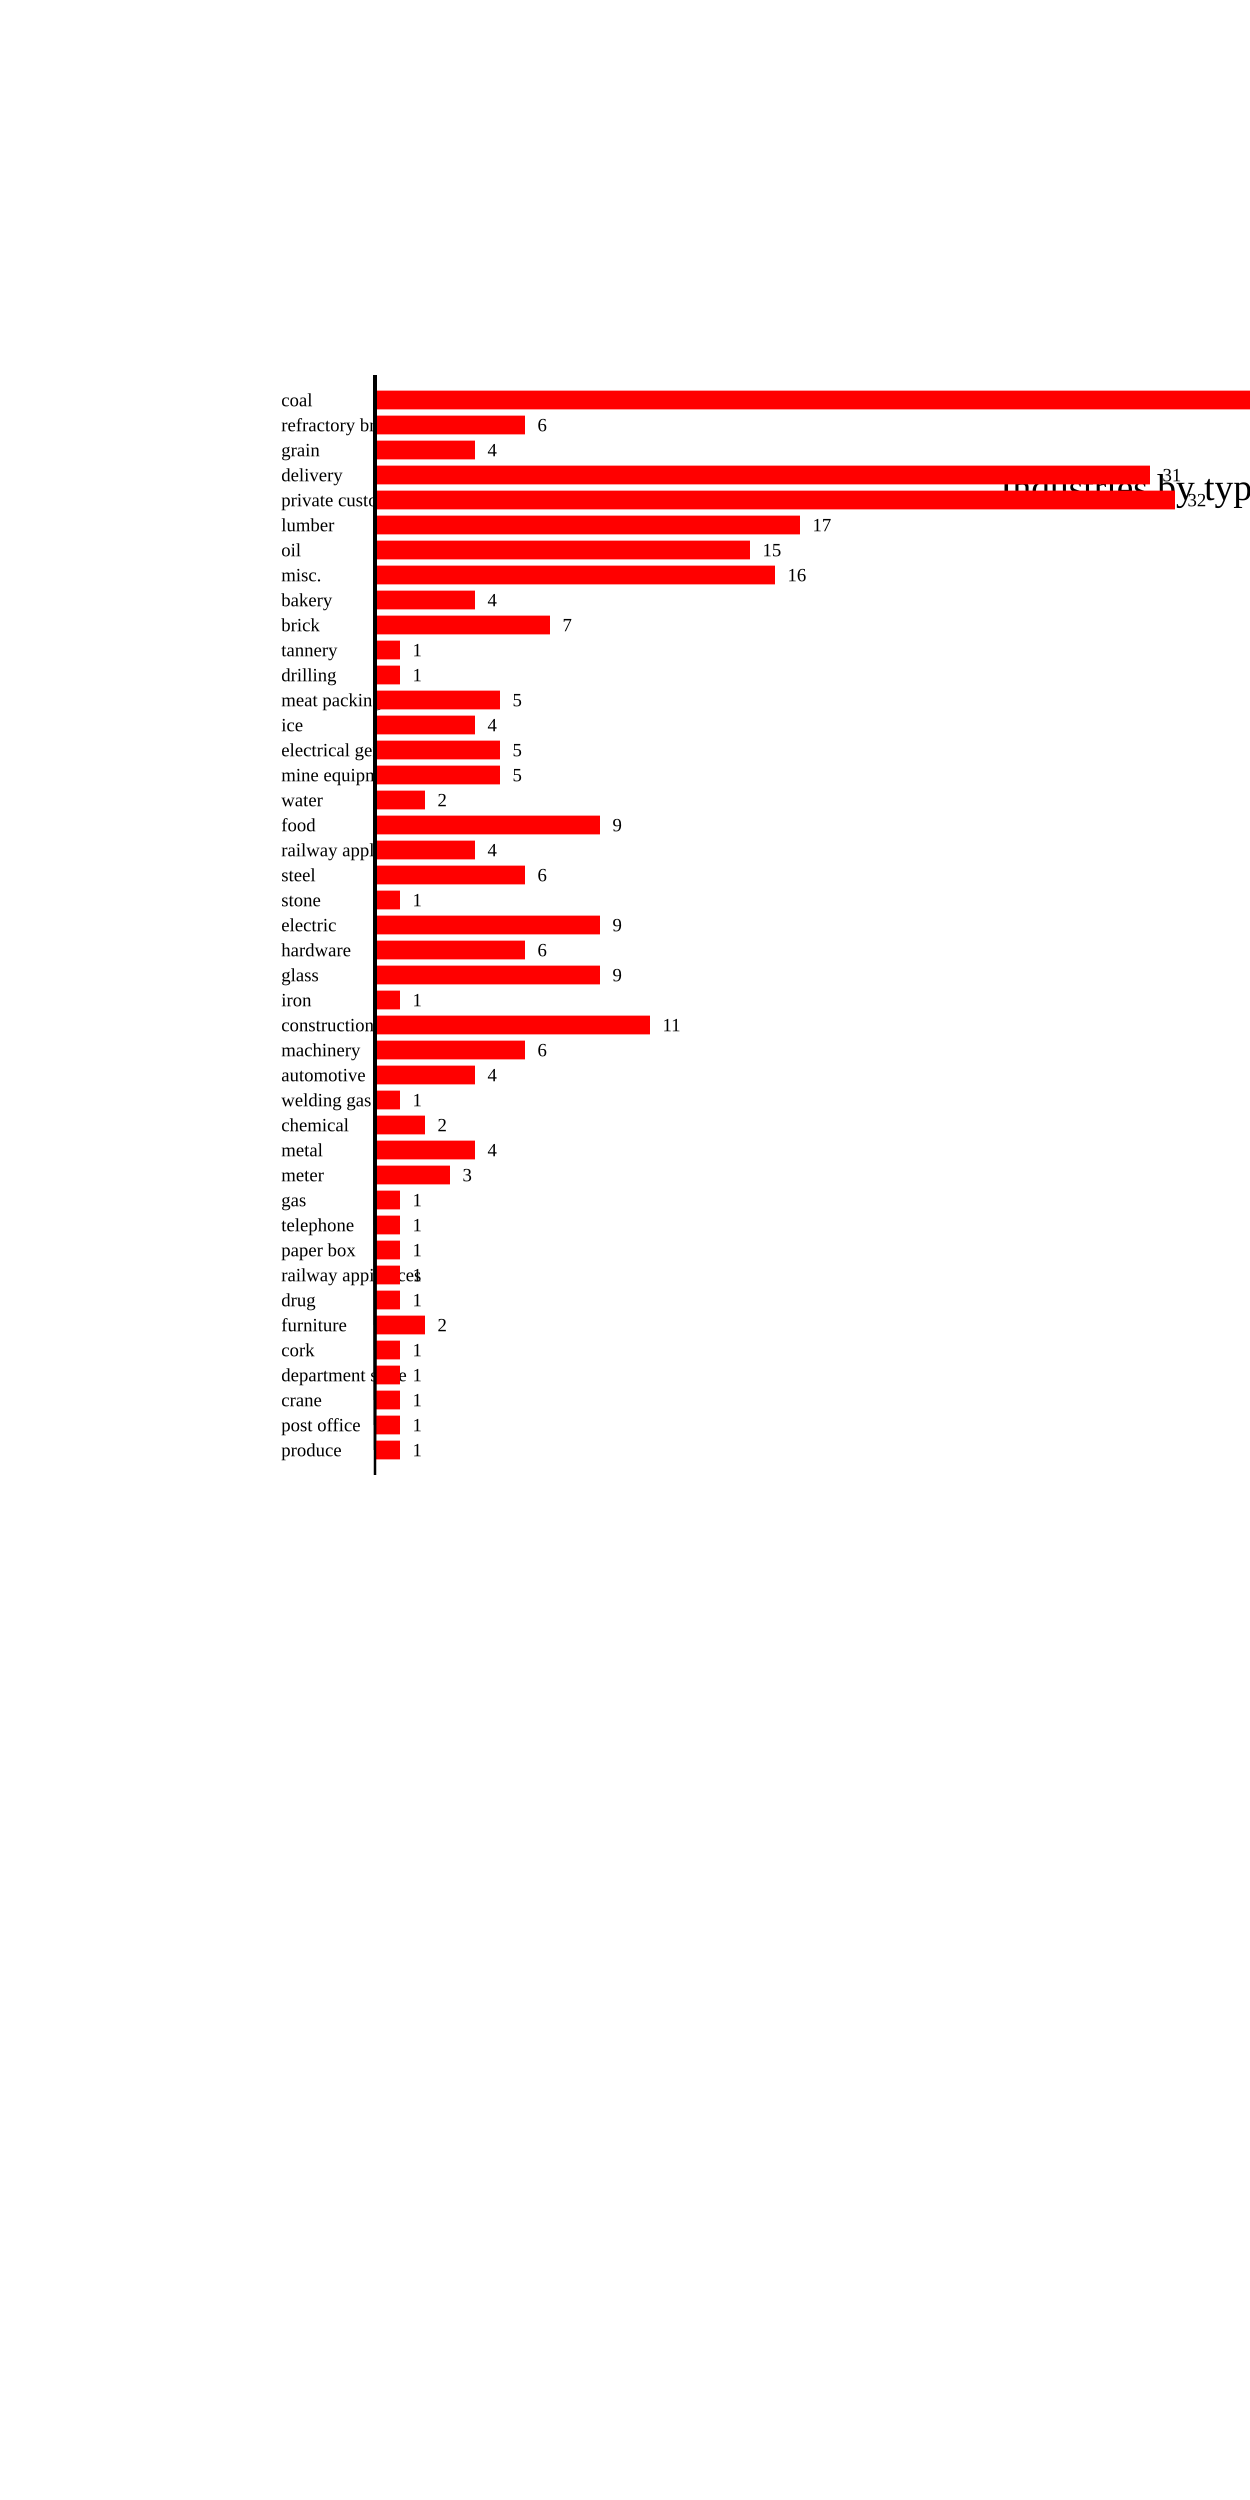
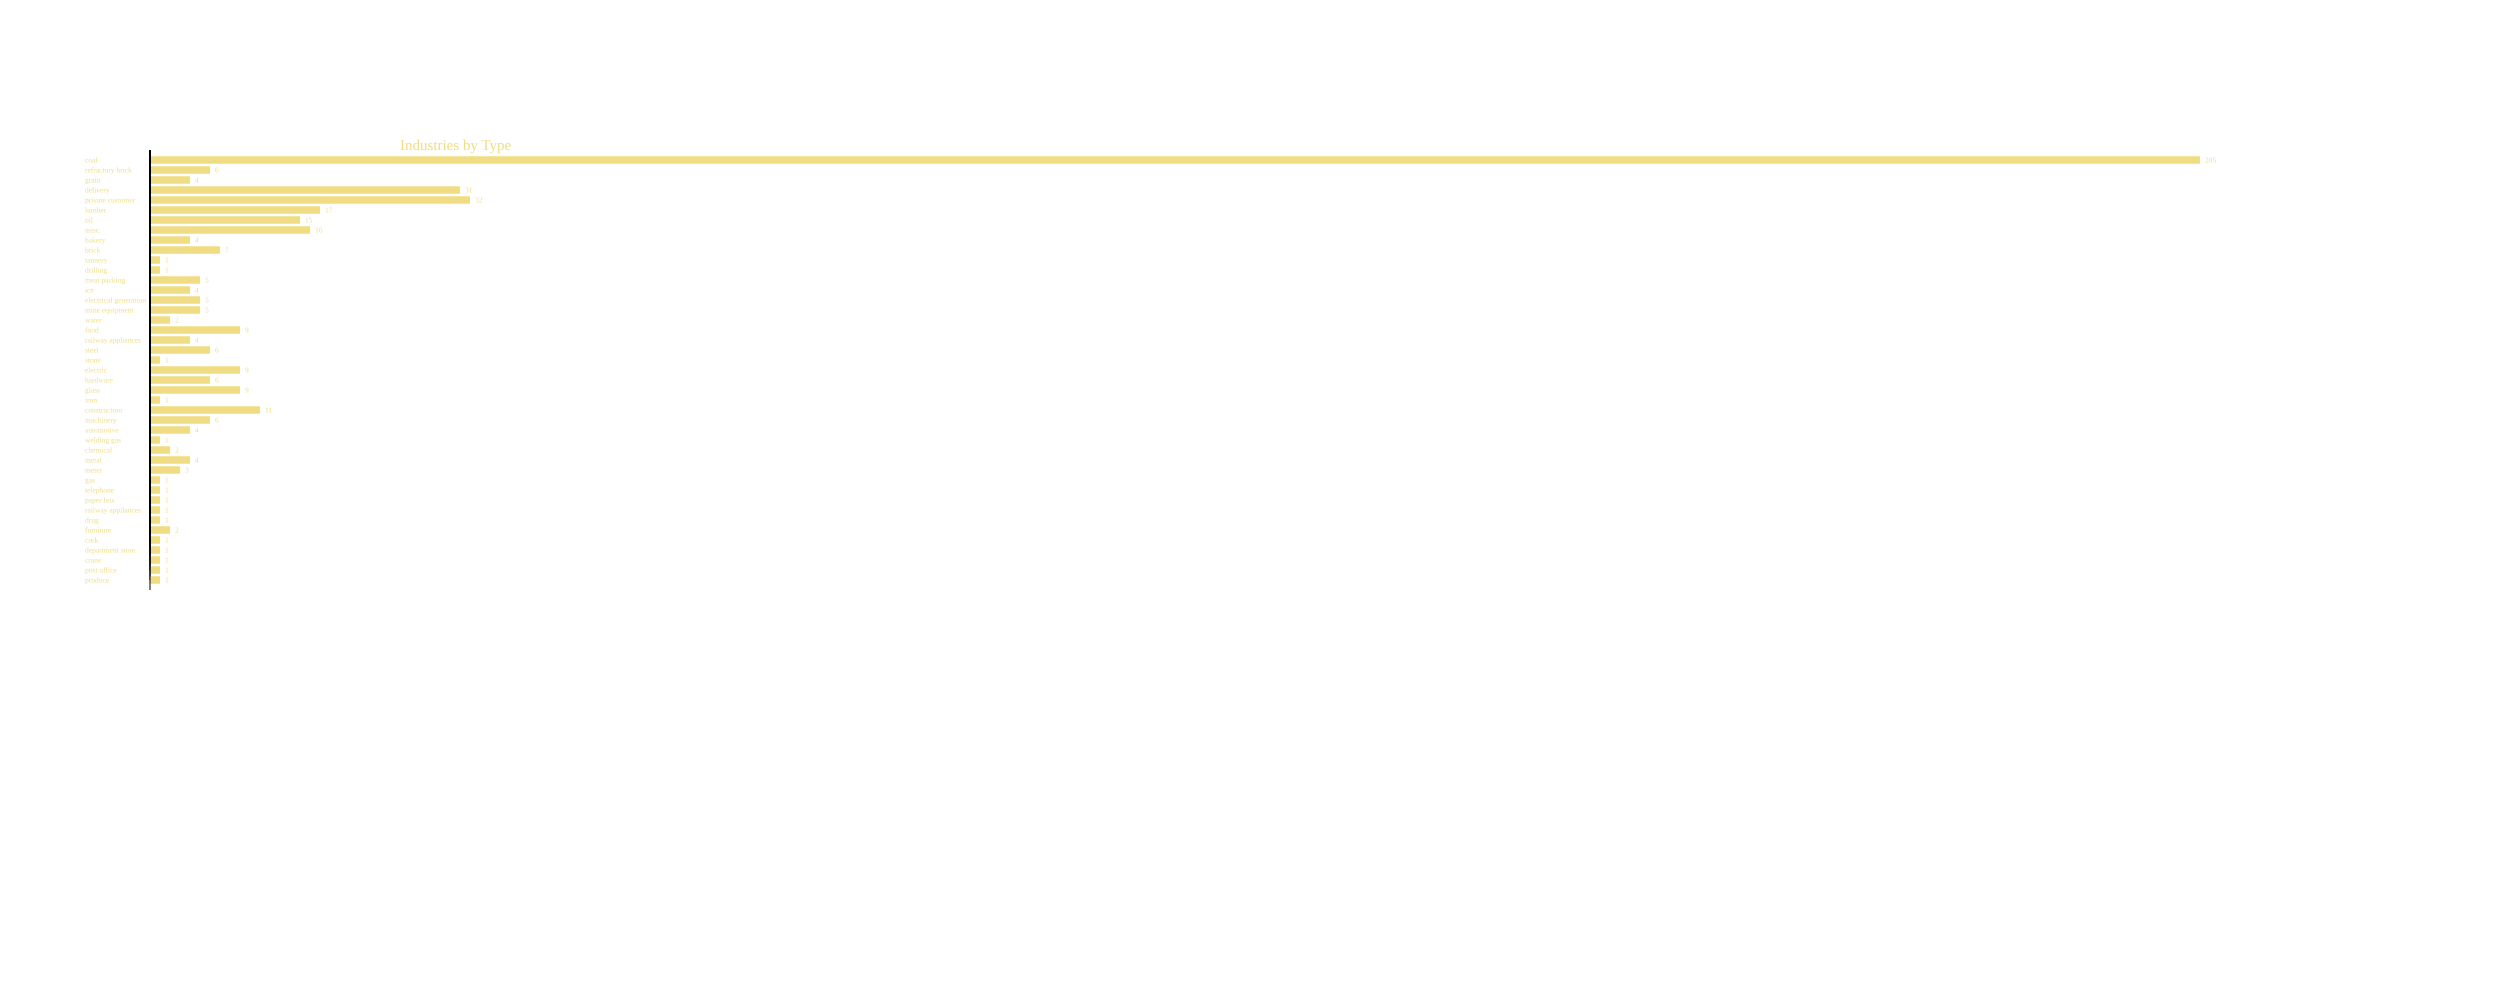
- <svg xmlns="http://www.w3.org/2000/svg" viewBox="0 0 1000 2000">
+ <svg xmlns="http://www.w3.org/2000/svg" viewBox="0 0 5000 2000">
  <g alignment-baseline="baseline" />
  <g transform="translate(300,300)">
    <g>
-       <text x="500" y="100" font-size="30px" fill="black">Industries by type</text>
+       <text x="500" y="0" font-size="30px" fill="#f0dc82">Industries by Type</text>
    </g>
    <g>
      <g>
-         <text x="-75" y="25" font-size="15px" fill="black">coal</text>
-         <line x1="0" y1="20" x2="4100" y2="20" stroke="red" stroke-width="15" />
-         <text x="4110" y="25" font-size="15px" fill="black">205</text>
+         <text x="-130" y="25" font-size="15px" fill="#f0dc82">coal</text>
+         <line x1="0" y1="20" x2="4100" y2="20" stroke="#f0dc82" stroke-width="15" />
+         <text x="4110" y="25" font-size="15px" fill="#f0dc82">205</text>
        <line x1="0" y1="0" x2="0" y2="40" stroke="black" stroke-width="2" />
      </g>
      <g>
-         <text x="-75" y="45" font-size="15px" fill="black">refractory brick</text>
-         <line x1="0" y1="40" x2="120" y2="40" stroke="red" stroke-width="15" />
-         <text x="130" y="45" font-size="15px" fill="black">6</text>
+         <text x="-130" y="45" font-size="15px" fill="#f0dc82">refractory brick</text>
+         <line x1="0" y1="40" x2="120" y2="40" stroke="#f0dc82" stroke-width="15" />
+         <text x="130" y="45" font-size="15px" fill="#f0dc82">6</text>
        <line x1="0" y1="0" x2="0" y2="60" stroke="black" stroke-width="2" />
      </g>
      <g>
-         <text x="-75" y="65" font-size="15px" fill="black">grain</text>
-         <line x1="0" y1="60" x2="80" y2="60" stroke="red" stroke-width="15" />
-         <text x="90" y="65" font-size="15px" fill="black">4</text>
+         <text x="-130" y="65" font-size="15px" fill="#f0dc82">grain</text>
+         <line x1="0" y1="60" x2="80" y2="60" stroke="#f0dc82" stroke-width="15" />
+         <text x="90" y="65" font-size="15px" fill="#f0dc82">4</text>
        <line x1="0" y1="0" x2="0" y2="80" stroke="black" stroke-width="2" />
      </g>
      <g>
-         <text x="-75" y="85" font-size="15px" fill="black">delivery</text>
-         <line x1="0" y1="80" x2="620" y2="80" stroke="red" stroke-width="15" />
-         <text x="630" y="85" font-size="15px" fill="black">31</text>
+         <text x="-130" y="85" font-size="15px" fill="#f0dc82">delivery</text>
+         <line x1="0" y1="80" x2="620" y2="80" stroke="#f0dc82" stroke-width="15" />
+         <text x="630" y="85" font-size="15px" fill="#f0dc82">31</text>
        <line x1="0" y1="0" x2="0" y2="100" stroke="black" stroke-width="2" />
      </g>
      <g>
-         <text x="-75" y="105" font-size="15px" fill="black">private customer</text>
-         <line x1="0" y1="100" x2="640" y2="100" stroke="red" stroke-width="15" />
-         <text x="650" y="105" font-size="15px" fill="black">32</text>
+         <text x="-130" y="105" font-size="15px" fill="#f0dc82">private customer</text>
+         <line x1="0" y1="100" x2="640" y2="100" stroke="#f0dc82" stroke-width="15" />
+         <text x="650" y="105" font-size="15px" fill="#f0dc82">32</text>
        <line x1="0" y1="0" x2="0" y2="120" stroke="black" stroke-width="2" />
      </g>
      <g>
-         <text x="-75" y="125" font-size="15px" fill="black">lumber</text>
-         <line x1="0" y1="120" x2="340" y2="120" stroke="red" stroke-width="15" />
-         <text x="350" y="125" font-size="15px" fill="black">17</text>
+         <text x="-130" y="125" font-size="15px" fill="#f0dc82">lumber</text>
+         <line x1="0" y1="120" x2="340" y2="120" stroke="#f0dc82" stroke-width="15" />
+         <text x="350" y="125" font-size="15px" fill="#f0dc82">17</text>
        <line x1="0" y1="0" x2="0" y2="140" stroke="black" stroke-width="2" />
      </g>
      <g>
-         <text x="-75" y="145" font-size="15px" fill="black">oil</text>
-         <line x1="0" y1="140" x2="300" y2="140" stroke="red" stroke-width="15" />
-         <text x="310" y="145" font-size="15px" fill="black">15</text>
+         <text x="-130" y="145" font-size="15px" fill="#f0dc82">oil</text>
+         <line x1="0" y1="140" x2="300" y2="140" stroke="#f0dc82" stroke-width="15" />
+         <text x="310" y="145" font-size="15px" fill="#f0dc82">15</text>
        <line x1="0" y1="0" x2="0" y2="160" stroke="black" stroke-width="2" />
      </g>
      <g>
-         <text x="-75" y="165" font-size="15px" fill="black">misc.</text>
-         <line x1="0" y1="160" x2="320" y2="160" stroke="red" stroke-width="15" />
-         <text x="330" y="165" font-size="15px" fill="black">16</text>
+         <text x="-130" y="165" font-size="15px" fill="#f0dc82">misc.</text>
+         <line x1="0" y1="160" x2="320" y2="160" stroke="#f0dc82" stroke-width="15" />
+         <text x="330" y="165" font-size="15px" fill="#f0dc82">16</text>
        <line x1="0" y1="0" x2="0" y2="180" stroke="black" stroke-width="2" />
      </g>
      <g>
-         <text x="-75" y="185" font-size="15px" fill="black">bakery</text>
-         <line x1="0" y1="180" x2="80" y2="180" stroke="red" stroke-width="15" />
-         <text x="90" y="185" font-size="15px" fill="black">4</text>
+         <text x="-130" y="185" font-size="15px" fill="#f0dc82">bakery</text>
+         <line x1="0" y1="180" x2="80" y2="180" stroke="#f0dc82" stroke-width="15" />
+         <text x="90" y="185" font-size="15px" fill="#f0dc82">4</text>
        <line x1="0" y1="0" x2="0" y2="200" stroke="black" stroke-width="2" />
      </g>
      <g>
-         <text x="-75" y="205" font-size="15px" fill="black">brick</text>
-         <line x1="0" y1="200" x2="140" y2="200" stroke="red" stroke-width="15" />
-         <text x="150" y="205" font-size="15px" fill="black">7</text>
+         <text x="-130" y="205" font-size="15px" fill="#f0dc82">brick</text>
+         <line x1="0" y1="200" x2="140" y2="200" stroke="#f0dc82" stroke-width="15" />
+         <text x="150" y="205" font-size="15px" fill="#f0dc82">7</text>
        <line x1="0" y1="0" x2="0" y2="220" stroke="black" stroke-width="2" />
      </g>
      <g>
-         <text x="-75" y="225" font-size="15px" fill="black">tannery</text>
-         <line x1="0" y1="220" x2="20" y2="220" stroke="red" stroke-width="15" />
-         <text x="30" y="225" font-size="15px" fill="black">1</text>
+         <text x="-130" y="225" font-size="15px" fill="#f0dc82">tannery</text>
+         <line x1="0" y1="220" x2="20" y2="220" stroke="#f0dc82" stroke-width="15" />
+         <text x="30" y="225" font-size="15px" fill="#f0dc82">1</text>
        <line x1="0" y1="0" x2="0" y2="240" stroke="black" stroke-width="2" />
      </g>
      <g>
-         <text x="-75" y="245" font-size="15px" fill="black">drilling</text>
-         <line x1="0" y1="240" x2="20" y2="240" stroke="red" stroke-width="15" />
-         <text x="30" y="245" font-size="15px" fill="black">1</text>
+         <text x="-130" y="245" font-size="15px" fill="#f0dc82">drilling</text>
+         <line x1="0" y1="240" x2="20" y2="240" stroke="#f0dc82" stroke-width="15" />
+         <text x="30" y="245" font-size="15px" fill="#f0dc82">1</text>
        <line x1="0" y1="0" x2="0" y2="260" stroke="black" stroke-width="2" />
      </g>
      <g>
-         <text x="-75" y="265" font-size="15px" fill="black">meat packing</text>
-         <line x1="0" y1="260" x2="100" y2="260" stroke="red" stroke-width="15" />
-         <text x="110" y="265" font-size="15px" fill="black">5</text>
+         <text x="-130" y="265" font-size="15px" fill="#f0dc82">meat packing</text>
+         <line x1="0" y1="260" x2="100" y2="260" stroke="#f0dc82" stroke-width="15" />
+         <text x="110" y="265" font-size="15px" fill="#f0dc82">5</text>
        <line x1="0" y1="0" x2="0" y2="280" stroke="black" stroke-width="2" />
      </g>
      <g>
-         <text x="-75" y="285" font-size="15px" fill="black">ice</text>
-         <line x1="0" y1="280" x2="80" y2="280" stroke="red" stroke-width="15" />
-         <text x="90" y="285" font-size="15px" fill="black">4</text>
+         <text x="-130" y="285" font-size="15px" fill="#f0dc82">ice</text>
+         <line x1="0" y1="280" x2="80" y2="280" stroke="#f0dc82" stroke-width="15" />
+         <text x="90" y="285" font-size="15px" fill="#f0dc82">4</text>
        <line x1="0" y1="0" x2="0" y2="300" stroke="black" stroke-width="2" />
      </g>
      <g>
-         <text x="-75" y="305" font-size="15px" fill="black">electrical generation</text>
-         <line x1="0" y1="300" x2="100" y2="300" stroke="red" stroke-width="15" />
-         <text x="110" y="305" font-size="15px" fill="black">5</text>
+         <text x="-130" y="305" font-size="15px" fill="#f0dc82">electrical generation</text>
+         <line x1="0" y1="300" x2="100" y2="300" stroke="#f0dc82" stroke-width="15" />
+         <text x="110" y="305" font-size="15px" fill="#f0dc82">5</text>
        <line x1="0" y1="0" x2="0" y2="320" stroke="black" stroke-width="2" />
      </g>
      <g>
-         <text x="-75" y="325" font-size="15px" fill="black">mine equipment</text>
-         <line x1="0" y1="320" x2="100" y2="320" stroke="red" stroke-width="15" />
-         <text x="110" y="325" font-size="15px" fill="black">5</text>
+         <text x="-130" y="325" font-size="15px" fill="#f0dc82">mine equipment</text>
+         <line x1="0" y1="320" x2="100" y2="320" stroke="#f0dc82" stroke-width="15" />
+         <text x="110" y="325" font-size="15px" fill="#f0dc82">5</text>
        <line x1="0" y1="0" x2="0" y2="340" stroke="black" stroke-width="2" />
      </g>
      <g>
-         <text x="-75" y="345" font-size="15px" fill="black">water</text>
-         <line x1="0" y1="340" x2="40" y2="340" stroke="red" stroke-width="15" />
-         <text x="50" y="345" font-size="15px" fill="black">2</text>
+         <text x="-130" y="345" font-size="15px" fill="#f0dc82">water</text>
+         <line x1="0" y1="340" x2="40" y2="340" stroke="#f0dc82" stroke-width="15" />
+         <text x="50" y="345" font-size="15px" fill="#f0dc82">2</text>
        <line x1="0" y1="0" x2="0" y2="360" stroke="black" stroke-width="2" />
      </g>
      <g>
-         <text x="-75" y="365" font-size="15px" fill="black">food</text>
-         <line x1="0" y1="360" x2="180" y2="360" stroke="red" stroke-width="15" />
-         <text x="190" y="365" font-size="15px" fill="black">9</text>
+         <text x="-130" y="365" font-size="15px" fill="#f0dc82">food</text>
+         <line x1="0" y1="360" x2="180" y2="360" stroke="#f0dc82" stroke-width="15" />
+         <text x="190" y="365" font-size="15px" fill="#f0dc82">9</text>
        <line x1="0" y1="0" x2="0" y2="380" stroke="black" stroke-width="2" />
      </g>
      <g>
-         <text x="-75" y="385" font-size="15px" fill="black">railway appliances</text>
-         <line x1="0" y1="380" x2="80" y2="380" stroke="red" stroke-width="15" />
-         <text x="90" y="385" font-size="15px" fill="black">4</text>
+         <text x="-130" y="385" font-size="15px" fill="#f0dc82">railway appliances</text>
+         <line x1="0" y1="380" x2="80" y2="380" stroke="#f0dc82" stroke-width="15" />
+         <text x="90" y="385" font-size="15px" fill="#f0dc82">4</text>
        <line x1="0" y1="0" x2="0" y2="400" stroke="black" stroke-width="2" />
      </g>
      <g>
-         <text x="-75" y="405" font-size="15px" fill="black">steel</text>
-         <line x1="0" y1="400" x2="120" y2="400" stroke="red" stroke-width="15" />
-         <text x="130" y="405" font-size="15px" fill="black">6</text>
+         <text x="-130" y="405" font-size="15px" fill="#f0dc82">steel</text>
+         <line x1="0" y1="400" x2="120" y2="400" stroke="#f0dc82" stroke-width="15" />
+         <text x="130" y="405" font-size="15px" fill="#f0dc82">6</text>
        <line x1="0" y1="0" x2="0" y2="420" stroke="black" stroke-width="2" />
      </g>
      <g>
-         <text x="-75" y="425" font-size="15px" fill="black">stone</text>
-         <line x1="0" y1="420" x2="20" y2="420" stroke="red" stroke-width="15" />
-         <text x="30" y="425" font-size="15px" fill="black">1</text>
+         <text x="-130" y="425" font-size="15px" fill="#f0dc82">stone</text>
+         <line x1="0" y1="420" x2="20" y2="420" stroke="#f0dc82" stroke-width="15" />
+         <text x="30" y="425" font-size="15px" fill="#f0dc82">1</text>
        <line x1="0" y1="0" x2="0" y2="440" stroke="black" stroke-width="2" />
      </g>
      <g>
-         <text x="-75" y="445" font-size="15px" fill="black">electric</text>
-         <line x1="0" y1="440" x2="180" y2="440" stroke="red" stroke-width="15" />
-         <text x="190" y="445" font-size="15px" fill="black">9</text>
+         <text x="-130" y="445" font-size="15px" fill="#f0dc82">electric</text>
+         <line x1="0" y1="440" x2="180" y2="440" stroke="#f0dc82" stroke-width="15" />
+         <text x="190" y="445" font-size="15px" fill="#f0dc82">9</text>
        <line x1="0" y1="0" x2="0" y2="460" stroke="black" stroke-width="2" />
      </g>
      <g>
-         <text x="-75" y="465" font-size="15px" fill="black">hardware</text>
-         <line x1="0" y1="460" x2="120" y2="460" stroke="red" stroke-width="15" />
-         <text x="130" y="465" font-size="15px" fill="black">6</text>
+         <text x="-130" y="465" font-size="15px" fill="#f0dc82">hardware</text>
+         <line x1="0" y1="460" x2="120" y2="460" stroke="#f0dc82" stroke-width="15" />
+         <text x="130" y="465" font-size="15px" fill="#f0dc82">6</text>
        <line x1="0" y1="0" x2="0" y2="480" stroke="black" stroke-width="2" />
      </g>
      <g>
-         <text x="-75" y="485" font-size="15px" fill="black">glass</text>
-         <line x1="0" y1="480" x2="180" y2="480" stroke="red" stroke-width="15" />
-         <text x="190" y="485" font-size="15px" fill="black">9</text>
+         <text x="-130" y="485" font-size="15px" fill="#f0dc82">glass</text>
+         <line x1="0" y1="480" x2="180" y2="480" stroke="#f0dc82" stroke-width="15" />
+         <text x="190" y="485" font-size="15px" fill="#f0dc82">9</text>
        <line x1="0" y1="0" x2="0" y2="500" stroke="black" stroke-width="2" />
      </g>
      <g>
-         <text x="-75" y="505" font-size="15px" fill="black">iron</text>
-         <line x1="0" y1="500" x2="20" y2="500" stroke="red" stroke-width="15" />
-         <text x="30" y="505" font-size="15px" fill="black">1</text>
+         <text x="-130" y="505" font-size="15px" fill="#f0dc82">iron</text>
+         <line x1="0" y1="500" x2="20" y2="500" stroke="#f0dc82" stroke-width="15" />
+         <text x="30" y="505" font-size="15px" fill="#f0dc82">1</text>
        <line x1="0" y1="0" x2="0" y2="520" stroke="black" stroke-width="2" />
      </g>
      <g>
-         <text x="-75" y="525" font-size="15px" fill="black">construction</text>
-         <line x1="0" y1="520" x2="220" y2="520" stroke="red" stroke-width="15" />
-         <text x="230" y="525" font-size="15px" fill="black">11</text>
+         <text x="-130" y="525" font-size="15px" fill="#f0dc82">construction</text>
+         <line x1="0" y1="520" x2="220" y2="520" stroke="#f0dc82" stroke-width="15" />
+         <text x="230" y="525" font-size="15px" fill="#f0dc82">11</text>
        <line x1="0" y1="0" x2="0" y2="540" stroke="black" stroke-width="2" />
      </g>
      <g>
-         <text x="-75" y="545" font-size="15px" fill="black">machinery</text>
-         <line x1="0" y1="540" x2="120" y2="540" stroke="red" stroke-width="15" />
-         <text x="130" y="545" font-size="15px" fill="black">6</text>
+         <text x="-130" y="545" font-size="15px" fill="#f0dc82">machinery</text>
+         <line x1="0" y1="540" x2="120" y2="540" stroke="#f0dc82" stroke-width="15" />
+         <text x="130" y="545" font-size="15px" fill="#f0dc82">6</text>
        <line x1="0" y1="0" x2="0" y2="560" stroke="black" stroke-width="2" />
      </g>
      <g>
-         <text x="-75" y="565" font-size="15px" fill="black">automotive</text>
-         <line x1="0" y1="560" x2="80" y2="560" stroke="red" stroke-width="15" />
-         <text x="90" y="565" font-size="15px" fill="black">4</text>
+         <text x="-130" y="565" font-size="15px" fill="#f0dc82">automotive</text>
+         <line x1="0" y1="560" x2="80" y2="560" stroke="#f0dc82" stroke-width="15" />
+         <text x="90" y="565" font-size="15px" fill="#f0dc82">4</text>
        <line x1="0" y1="0" x2="0" y2="580" stroke="black" stroke-width="2" />
      </g>
      <g>
-         <text x="-75" y="585" font-size="15px" fill="black">welding gas</text>
-         <line x1="0" y1="580" x2="20" y2="580" stroke="red" stroke-width="15" />
-         <text x="30" y="585" font-size="15px" fill="black">1</text>
+         <text x="-130" y="585" font-size="15px" fill="#f0dc82">welding gas</text>
+         <line x1="0" y1="580" x2="20" y2="580" stroke="#f0dc82" stroke-width="15" />
+         <text x="30" y="585" font-size="15px" fill="#f0dc82">1</text>
        <line x1="0" y1="0" x2="0" y2="600" stroke="black" stroke-width="2" />
      </g>
      <g>
-         <text x="-75" y="605" font-size="15px" fill="black">chemical</text>
-         <line x1="0" y1="600" x2="40" y2="600" stroke="red" stroke-width="15" />
-         <text x="50" y="605" font-size="15px" fill="black">2</text>
+         <text x="-130" y="605" font-size="15px" fill="#f0dc82">chemical</text>
+         <line x1="0" y1="600" x2="40" y2="600" stroke="#f0dc82" stroke-width="15" />
+         <text x="50" y="605" font-size="15px" fill="#f0dc82">2</text>
        <line x1="0" y1="0" x2="0" y2="620" stroke="black" stroke-width="2" />
      </g>
      <g>
-         <text x="-75" y="625" font-size="15px" fill="black">metal</text>
-         <line x1="0" y1="620" x2="80" y2="620" stroke="red" stroke-width="15" />
-         <text x="90" y="625" font-size="15px" fill="black">4</text>
+         <text x="-130" y="625" font-size="15px" fill="#f0dc82">metal</text>
+         <line x1="0" y1="620" x2="80" y2="620" stroke="#f0dc82" stroke-width="15" />
+         <text x="90" y="625" font-size="15px" fill="#f0dc82">4</text>
        <line x1="0" y1="0" x2="0" y2="640" stroke="black" stroke-width="2" />
      </g>
      <g>
-         <text x="-75" y="645" font-size="15px" fill="black">meter</text>
-         <line x1="0" y1="640" x2="60" y2="640" stroke="red" stroke-width="15" />
-         <text x="70" y="645" font-size="15px" fill="black">3</text>
+         <text x="-130" y="645" font-size="15px" fill="#f0dc82">meter</text>
+         <line x1="0" y1="640" x2="60" y2="640" stroke="#f0dc82" stroke-width="15" />
+         <text x="70" y="645" font-size="15px" fill="#f0dc82">3</text>
        <line x1="0" y1="0" x2="0" y2="660" stroke="black" stroke-width="2" />
      </g>
      <g>
-         <text x="-75" y="665" font-size="15px" fill="black">gas</text>
-         <line x1="0" y1="660" x2="20" y2="660" stroke="red" stroke-width="15" />
-         <text x="30" y="665" font-size="15px" fill="black">1</text>
+         <text x="-130" y="665" font-size="15px" fill="#f0dc82">gas</text>
+         <line x1="0" y1="660" x2="20" y2="660" stroke="#f0dc82" stroke-width="15" />
+         <text x="30" y="665" font-size="15px" fill="#f0dc82">1</text>
        <line x1="0" y1="0" x2="0" y2="680" stroke="black" stroke-width="2" />
      </g>
      <g>
-         <text x="-75" y="685" font-size="15px" fill="black">telephone</text>
-         <line x1="0" y1="680" x2="20" y2="680" stroke="red" stroke-width="15" />
-         <text x="30" y="685" font-size="15px" fill="black">1</text>
+         <text x="-130" y="685" font-size="15px" fill="#f0dc82">telephone</text>
+         <line x1="0" y1="680" x2="20" y2="680" stroke="#f0dc82" stroke-width="15" />
+         <text x="30" y="685" font-size="15px" fill="#f0dc82">1</text>
        <line x1="0" y1="0" x2="0" y2="700" stroke="black" stroke-width="2" />
      </g>
      <g>
-         <text x="-75" y="705" font-size="15px" fill="black">paper box</text>
-         <line x1="0" y1="700" x2="20" y2="700" stroke="red" stroke-width="15" />
-         <text x="30" y="705" font-size="15px" fill="black">1</text>
+         <text x="-130" y="705" font-size="15px" fill="#f0dc82">paper box</text>
+         <line x1="0" y1="700" x2="20" y2="700" stroke="#f0dc82" stroke-width="15" />
+         <text x="30" y="705" font-size="15px" fill="#f0dc82">1</text>
        <line x1="0" y1="0" x2="0" y2="720" stroke="black" stroke-width="2" />
      </g>
      <g>
-         <text x="-75" y="725" font-size="15px" fill="black">railway appilances</text>
-         <line x1="0" y1="720" x2="20" y2="720" stroke="red" stroke-width="15" />
-         <text x="30" y="725" font-size="15px" fill="black">1</text>
+         <text x="-130" y="725" font-size="15px" fill="#f0dc82">railway appilances</text>
+         <line x1="0" y1="720" x2="20" y2="720" stroke="#f0dc82" stroke-width="15" />
+         <text x="30" y="725" font-size="15px" fill="#f0dc82">1</text>
        <line x1="0" y1="0" x2="0" y2="740" stroke="black" stroke-width="2" />
      </g>
      <g>
-         <text x="-75" y="745" font-size="15px" fill="black">drug</text>
-         <line x1="0" y1="740" x2="20" y2="740" stroke="red" stroke-width="15" />
-         <text x="30" y="745" font-size="15px" fill="black">1</text>
+         <text x="-130" y="745" font-size="15px" fill="#f0dc82">drug</text>
+         <line x1="0" y1="740" x2="20" y2="740" stroke="#f0dc82" stroke-width="15" />
+         <text x="30" y="745" font-size="15px" fill="#f0dc82">1</text>
        <line x1="0" y1="0" x2="0" y2="760" stroke="black" stroke-width="2" />
      </g>
      <g>
-         <text x="-75" y="765" font-size="15px" fill="black">furniture</text>
-         <line x1="0" y1="760" x2="40" y2="760" stroke="red" stroke-width="15" />
-         <text x="50" y="765" font-size="15px" fill="black">2</text>
+         <text x="-130" y="765" font-size="15px" fill="#f0dc82">furniture</text>
+         <line x1="0" y1="760" x2="40" y2="760" stroke="#f0dc82" stroke-width="15" />
+         <text x="50" y="765" font-size="15px" fill="#f0dc82">2</text>
        <line x1="0" y1="0" x2="0" y2="780" stroke="black" stroke-width="2" />
      </g>
      <g>
-         <text x="-75" y="785" font-size="15px" fill="black">cork</text>
-         <line x1="0" y1="780" x2="20" y2="780" stroke="red" stroke-width="15" />
-         <text x="30" y="785" font-size="15px" fill="black">1</text>
+         <text x="-130" y="785" font-size="15px" fill="#f0dc82">cork</text>
+         <line x1="0" y1="780" x2="20" y2="780" stroke="#f0dc82" stroke-width="15" />
+         <text x="30" y="785" font-size="15px" fill="#f0dc82">1</text>
        <line x1="0" y1="0" x2="0" y2="800" stroke="black" stroke-width="2" />
      </g>
      <g>
-         <text x="-75" y="805" font-size="15px" fill="black">department store</text>
-         <line x1="0" y1="800" x2="20" y2="800" stroke="red" stroke-width="15" />
-         <text x="30" y="805" font-size="15px" fill="black">1</text>
+         <text x="-130" y="805" font-size="15px" fill="#f0dc82">department store</text>
+         <line x1="0" y1="800" x2="20" y2="800" stroke="#f0dc82" stroke-width="15" />
+         <text x="30" y="805" font-size="15px" fill="#f0dc82">1</text>
        <line x1="0" y1="0" x2="0" y2="820" stroke="black" stroke-width="2" />
      </g>
      <g>
-         <text x="-75" y="825" font-size="15px" fill="black">crane</text>
-         <line x1="0" y1="820" x2="20" y2="820" stroke="red" stroke-width="15" />
-         <text x="30" y="825" font-size="15px" fill="black">1</text>
+         <text x="-130" y="825" font-size="15px" fill="#f0dc82">crane</text>
+         <line x1="0" y1="820" x2="20" y2="820" stroke="#f0dc82" stroke-width="15" />
+         <text x="30" y="825" font-size="15px" fill="#f0dc82">1</text>
        <line x1="0" y1="0" x2="0" y2="840" stroke="black" stroke-width="2" />
      </g>
      <g>
-         <text x="-75" y="845" font-size="15px" fill="black">post office</text>
-         <line x1="0" y1="840" x2="20" y2="840" stroke="red" stroke-width="15" />
-         <text x="30" y="845" font-size="15px" fill="black">1</text>
+         <text x="-130" y="845" font-size="15px" fill="#f0dc82">post office</text>
+         <line x1="0" y1="840" x2="20" y2="840" stroke="#f0dc82" stroke-width="15" />
+         <text x="30" y="845" font-size="15px" fill="#f0dc82">1</text>
        <line x1="0" y1="0" x2="0" y2="860" stroke="black" stroke-width="2" />
      </g>
      <g>
-         <text x="-75" y="865" font-size="15px" fill="black">produce</text>
-         <line x1="0" y1="860" x2="20" y2="860" stroke="red" stroke-width="15" />
-         <text x="30" y="865" font-size="15px" fill="black">1</text>
+         <text x="-130" y="865" font-size="15px" fill="#f0dc82">produce</text>
+         <line x1="0" y1="860" x2="20" y2="860" stroke="#f0dc82" stroke-width="15" />
+         <text x="30" y="865" font-size="15px" fill="#f0dc82">1</text>
        <line x1="0" y1="0" x2="0" y2="880" stroke="black" stroke-width="2" />
      </g>
    </g>
  </g>
</svg>
